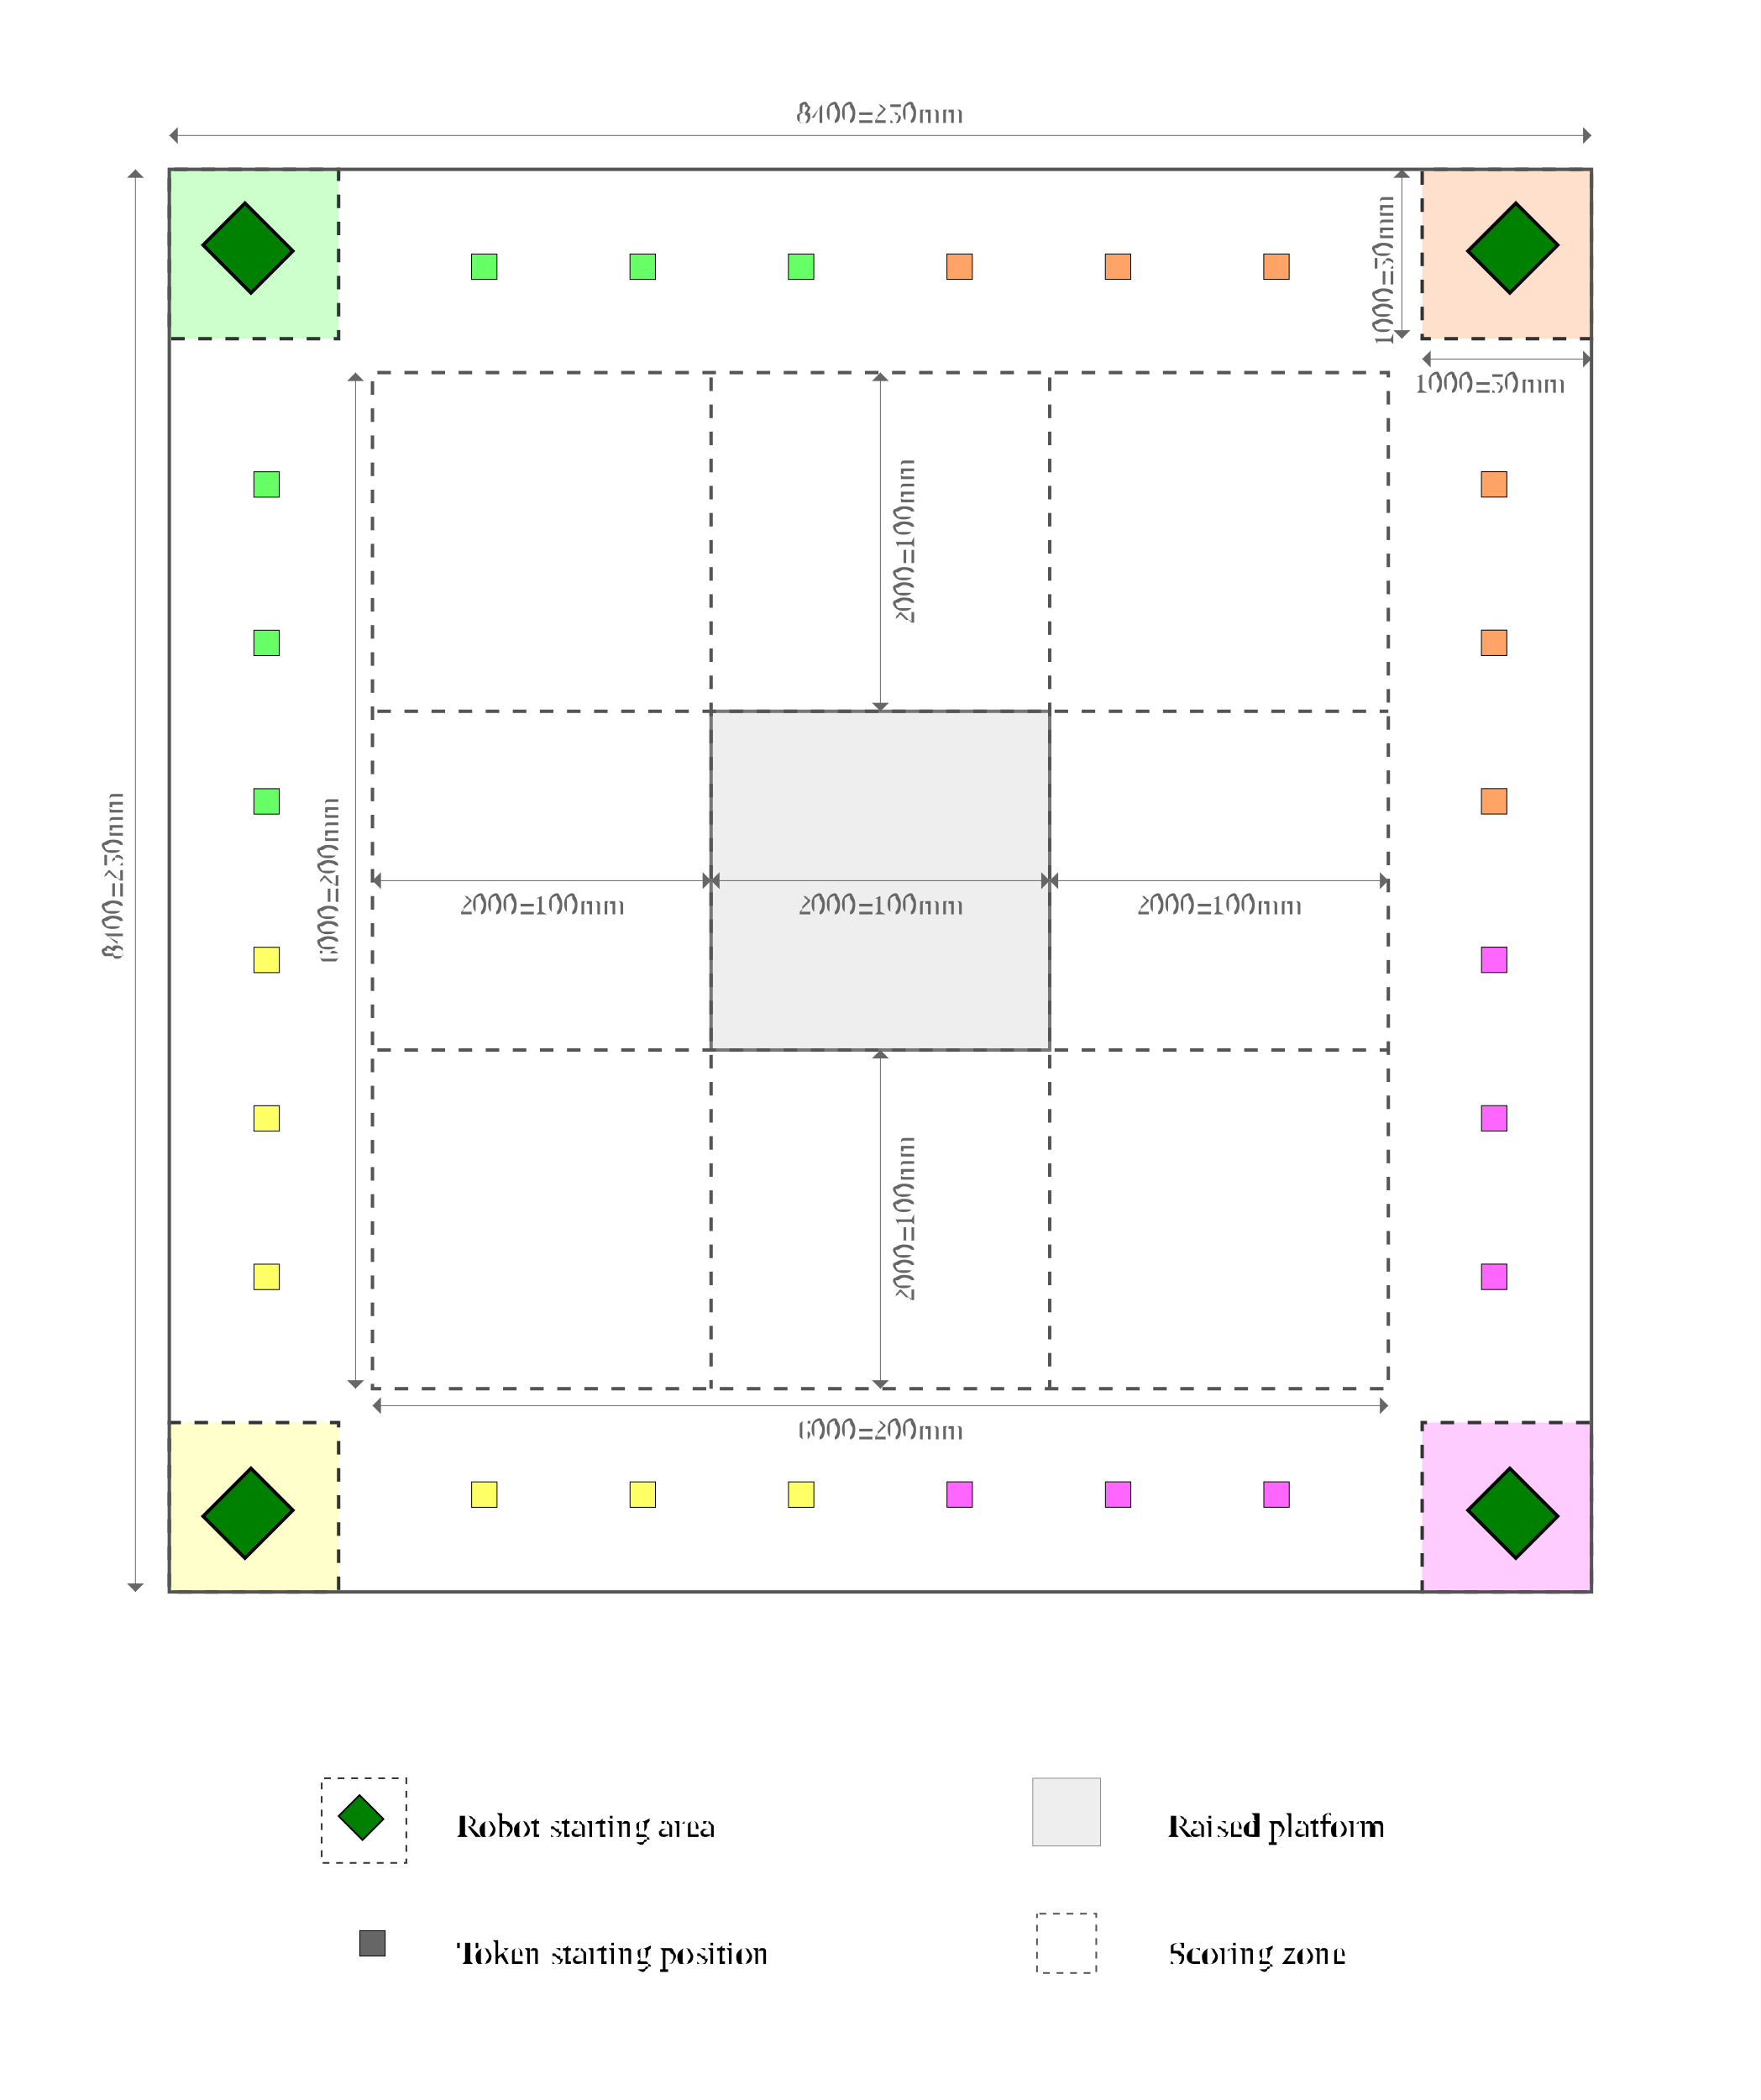
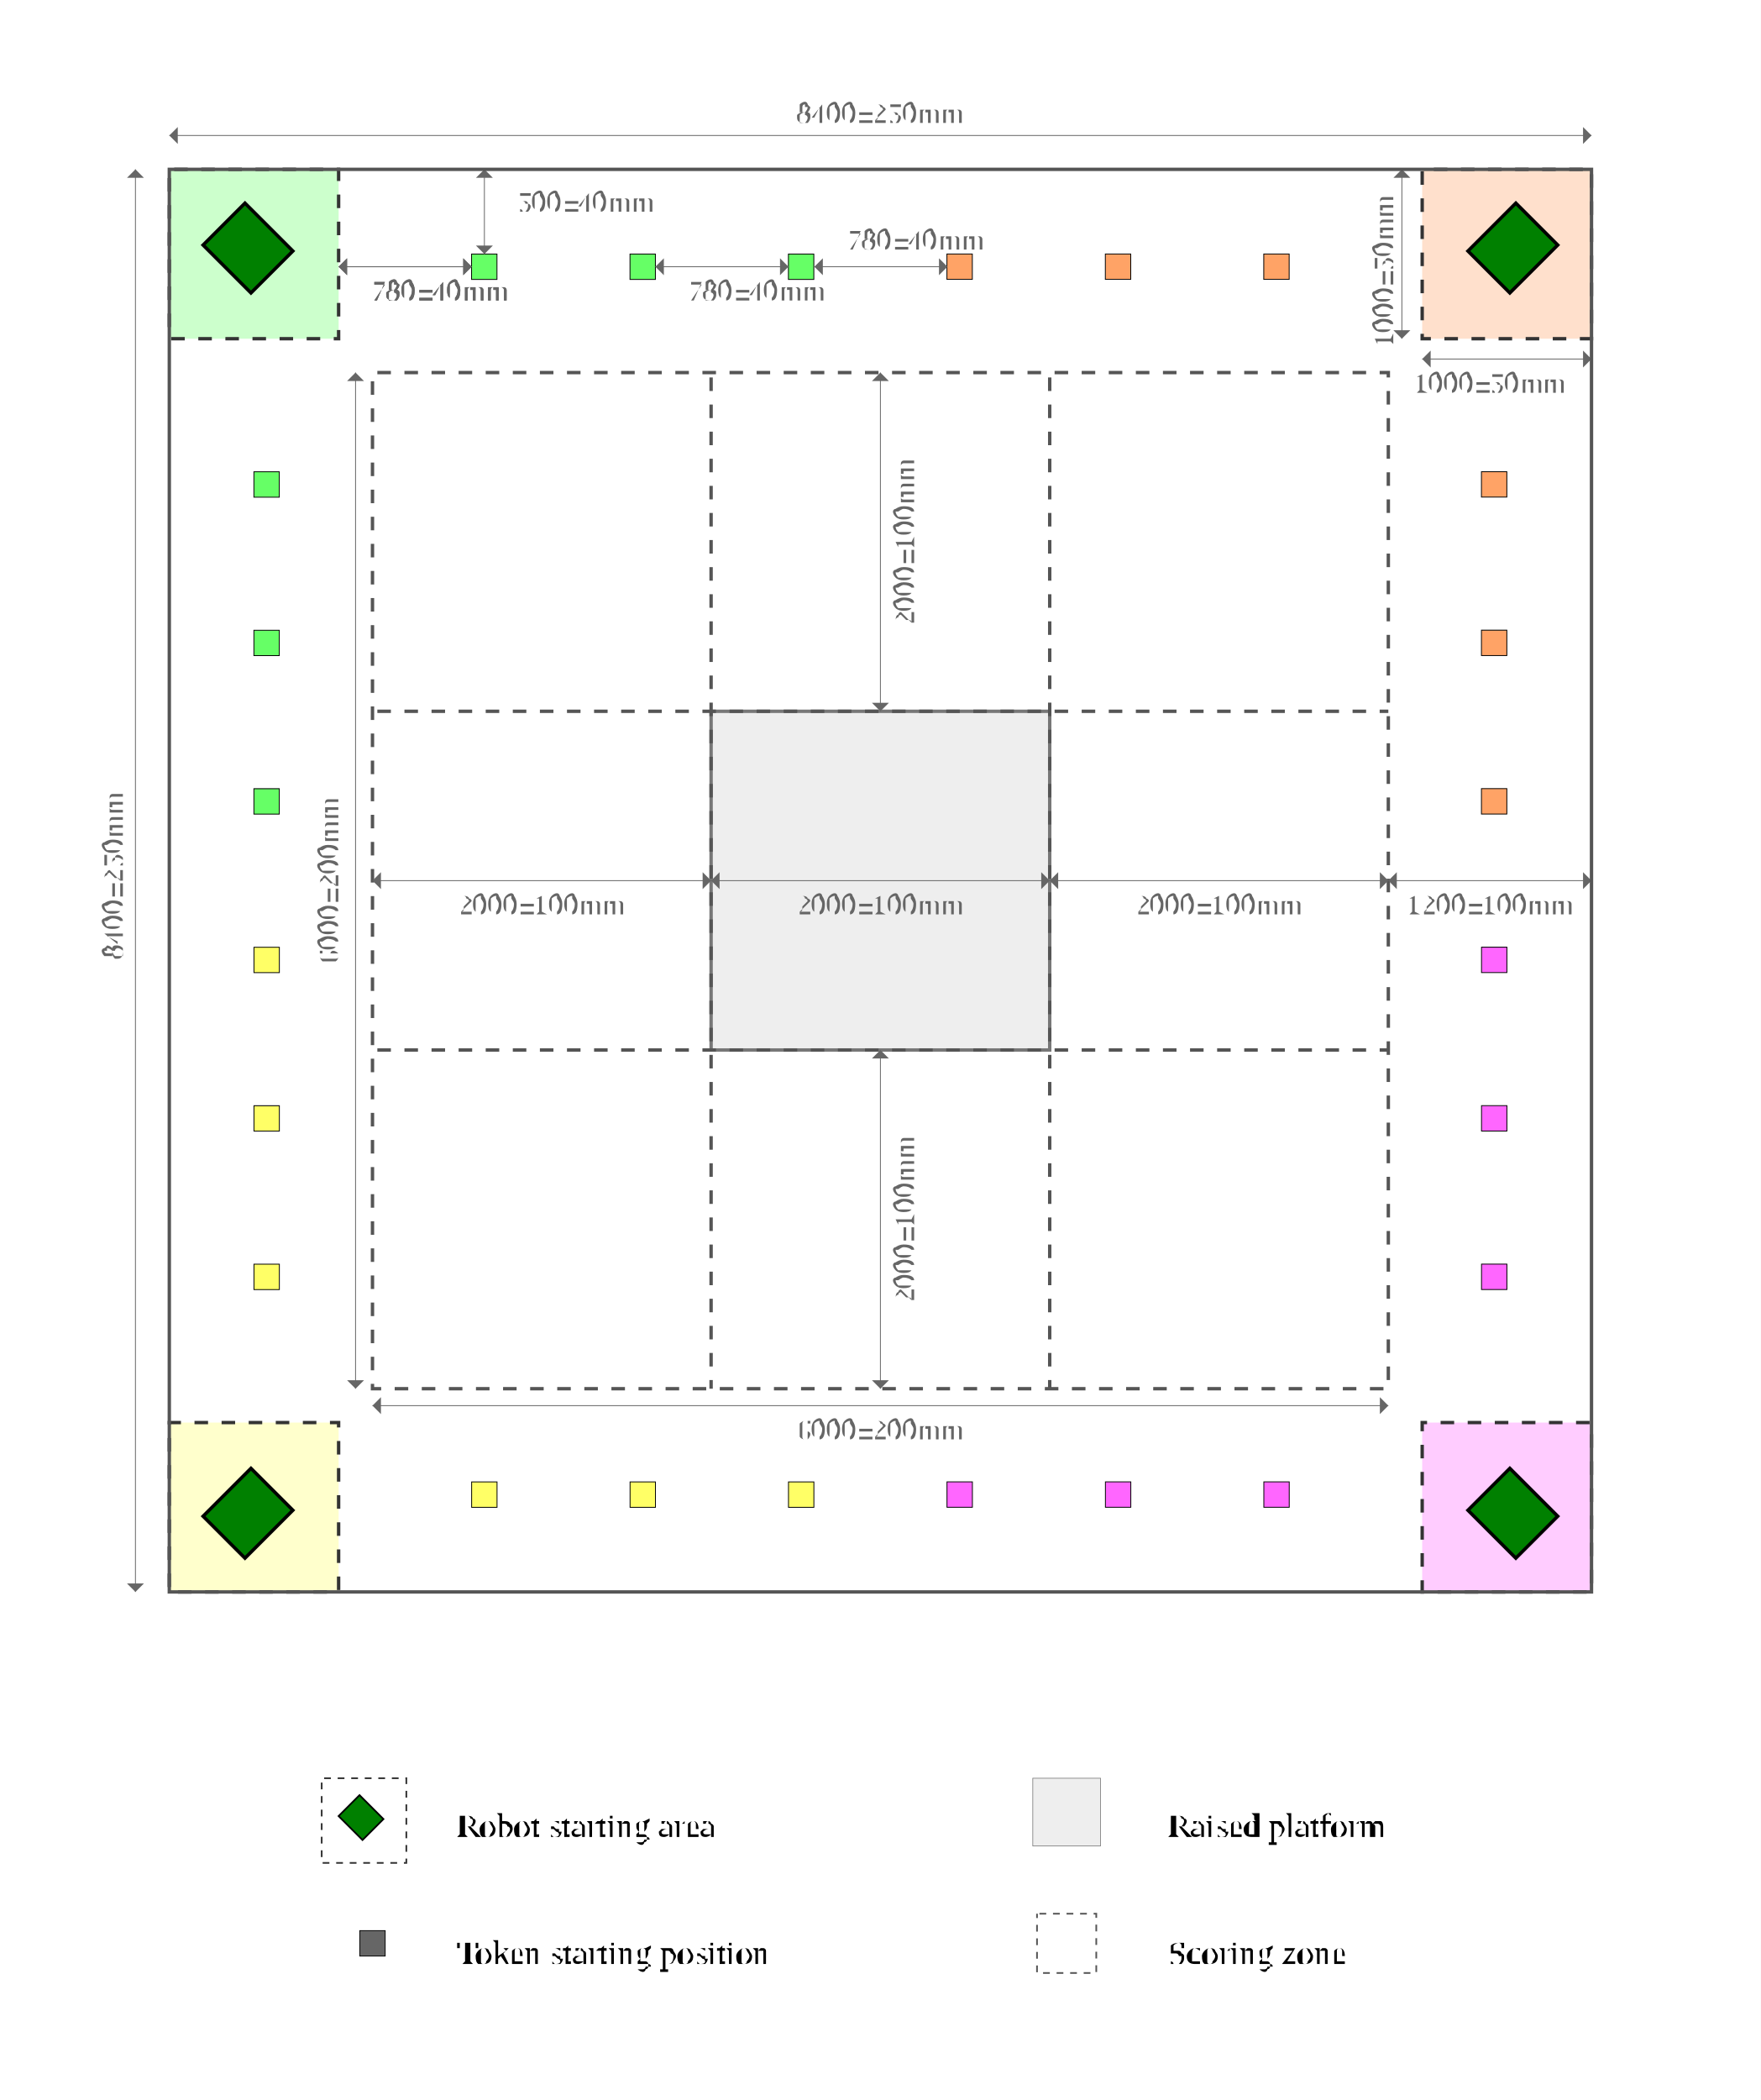
<svg xmlns="http://www.w3.org/2000/svg" xmlns:xlink="http://www.w3.org/1999/xlink" version="1.1" baseProfile="full" width="1040" height="1240">
  <style type="text/css">
    

      .arena-wall {
          fill: none;
          stroke: #555;
          stroke-width: .02;
      }

      .platform {
          fill: #eee;
          stroke: #777;
          stroke-width: .02;
      }

      #robot {
          fill: green;
          fill-opacity: 1;
          stroke: black;
          stroke-width: 0.02;
      }

      .corner {
          fill-opacity: 0.2;
      }
      .corner-0 {
          fill: #00ff00;
      }
      .corner-1 {
          fill: #ff6600;
      }
      .corner-2 {
          fill: #ff00ff;
      }
      .corner-3 {
          fill: #ffff00;
      }

      #token {
          fill-opacity: 0.6;
          stroke: black;
          stroke-width: 0.005;
      }

      .starting-area {
          stroke: #333;
          stroke-width: 0.02;
          /*stroke-dasharray: 0.141, 0.141;*/
          stroke-dasharray: 0.08 0.08;
          stroke-dashoffset: -50%;
      }

      .scoring-zone {
          stroke: #555;
          stroke-width: 0.02;
          stroke-dasharray: 0.08 0.08;
          stroke-dashoffset: -50%;
          fill: none;
      }

      .dimension line {
        stroke: #666;
        stroke-width: 0.005;
        marker-start: url(#dimension-arrow-head-start);
        marker-end: url(#dimension-arrow-head-end);
      }

      .dimension text {
        fill: #666;
        font-size: 0.175px;
      }
      .dimension text.above {
        text-anchor: middle;
      }
      .dimension text.left-rotated {
        text-anchor: middle;
        transform: rotate(-90deg);
      }
      .dimension text.left {
        text-anchor: end;
        dominant-baseline: middle;
      }
      .dimension text.right {
        text-anchor: start;
        dominant-baseline: middle;
      }

      .dimension-arrow-head {
        fill: #666;
      }

      .dimension-guide {
        stroke: #666;
        stroke-width: 0.01;
        stroke-dasharray: 0.003 0.04;
        stroke-linecap: round;
        fill: none;
      }

      .legend-label {
        font-size: 0.2px;
        text-anchor: start;
        dominant-baseline: middle;
      }

    
  </style>
  <defs>
    <rect width="0.35" height="0.4" x="-0.175" y="-0.25" id="robot" />
    <g id="starting-area">
      <rect width="1" height="1" x="0" y="0" class="starting-area" />
      <g transform="translate(0.5 0.5) rotate(-45)">
        <use xlink:href="#robot" />
      </g>
    </g>
    <rect width="0.15" height="0.15" x="-0.075" y="-0.075" id="token" />
    <g id="token-group">
      <use xlink:href="#token" transform="translate(-0.9357 0)" />
      <use xlink:href="#token" transform="translate(0 0)" />
      <use xlink:href="#token" transform="translate(0.9357 0)" />
    </g>
    <g id="token-corner" transform="translate(4.2 0.575)">
      <use xlink:href="#token-group" transform="translate(-1.404 0)" />
      <use xlink:href="#token-group" transform="translate(-1.404  0) rotate(90 -2.2214 0)" />
    </g>
    <g id="scoring-zones">
      <rect width="2" height="2" x="-1" y="-1" id="platform" class="platform" />
      <rect width="6" height="6" x="-3" y="-3" class="scoring-zone" />
      <line x1="-1" x2="-1" y1="-3" y2="3" class="scoring-zone" />
      <line x1="1" x2="1" y1="-3" y2="3" class="scoring-zone" />
      <line x1="-3" x2="3" y1="-1" y2="-1" class="scoring-zone" />
      <line x1="-3" x2="3" y1="1" y2="1" class="scoring-zone" />
+       <g class="dimension" transform="translate(3 0)">
+         <line x1="0" y1="0" x2="1.2" y2="0" />
+         <text x="0.6" y="0.2" class="above">1200±100mm</text>
+       </g>
      <g class="dimension" transform="translate(1 0)">
        <line x1="0" y1="0" x2="2" y2="0" />
        <text x="1" y="0.2" class="above">2000±100mm</text>
      </g>
      <g class="dimension" transform="translate(-1 0)">
        <line x1="0" y1="0" x2="2" y2="0" />
        <text x="1" y="0.2" class="above">2000±100mm</text>
      </g>
      <g class="dimension" transform="translate(-3 0)">
        <line x1="0" y1="0" x2="2" y2="0" />
        <text x="1" y="0.2" class="above">2000±100mm</text>
      </g>
      <g class="dimension" transform="translate(0 -3)">
        <line x1="0" y1="0" x2="0" y2="2" />
        <text x="-1" y="0.2" class="left-rotated">2000±100mm</text>
      </g>
      <g class="dimension" transform="translate(0 1)">
        <line x1="0" y1="0" x2="0" y2="2" />
        <text x="-1" y="0.2" class="left-rotated">2000±100mm</text>
      </g>
      <g class="dimension" transform="translate(-3 3.1)">
        <line x1="0" y1="0" x2="6" y2="0" />
        <text x="3" y="0.2" class="above">6000±200mm</text>
      </g>
      <g class="dimension" transform="translate(-3.1 -3)">
        <line x1="0" y1="0" x2="0" y2="6" />
        <text x="-3" y="-0.1" class="left-rotated">6000±200mm</text>
      </g>
    </g>
    <g id="dimension-arrow-head" transform="scale(0.05)">
      <path d="M0,0 L1,1 L1,-1 L0,0" class="dimension-arrow-head" />
    </g>
    <marker id="dimension-arrow-head-start" orient="auto" markerWidth="1" markerHeight="2" refX="0" refY="1" markerUnits="userSpaceOnUse">
      <use xlink:href="#dimension-arrow-head" transform="translate(0 1)" />
    </marker>
    <marker id="dimension-arrow-head-end" orient="auto" markerWidth="1" markerHeight="2" refX="1" refY="1" markerUnits="userSpaceOnUse">
      <use xlink:href="#dimension-arrow-head" transform="translate(1 1) scale(-1 1)" />
    </marker>
  </defs>
  <rect width="100%" height="100%" fill="white" />
  <g id="arena-space" transform="scale(100)">
    <g id="arena" transform="translate(1 1)">
      <use class="corner corner-0" xlink:href="#starting-area" />
      <use class="corner corner-1" xlink:href="#starting-area" transform="rotate(90 4.2 4.2)" />
      <use class="corner corner-2" xlink:href="#starting-area" transform="rotate(180 4.2 4.2)" />
      <use class="corner corner-3" xlink:href="#starting-area" transform="rotate(270 4.2 4.2)" />
      <g class="dimension" transform="translate(8.4 0) translate(-1 1.12)">
        <line x1="0" y1="0" x2="1" y2="0" />
        <text x="0.4" y="0.2" class="above">1000±50mm</text>
      </g>
      <g class="dimension" transform="translate(8.4 0) translate(-1.12 0)">
        <line x1="0" y1="1" x2="0" y2="0" />
        <text x="-0.6" y="-0.05" class="left-rotated">1000±50mm</text>
      </g>
      <use xlink:href="#scoring-zones" transform="translate(4.2 4.2)" />
      <use class="corner-0" xlink:href="#token-corner" />
      <use class="corner-1" xlink:href="#token-corner" transform="rotate(90 4.2 4.2)" />
      <use class="corner-2" xlink:href="#token-corner" transform="rotate(180 4.2 4.2)" />
      <use class="corner-3" xlink:href="#token-corner" transform="rotate(270 4.2 4.2)" />
+       <g class="dimension" transform="translate(1 0.575)">
+         <line x1="0" y1="0" x2="0.786" y2="0" />
+         <text x="0.6" y="0.2" class="above">780±40mm</text>
+       </g>
+       <g class="dimension" transform="translate(1 0.575)">
+         <line x1="0" y1="0" x2="0.786" y2="0" />
+         <text x="0.6" y="0.2" class="above">780±40mm</text>
+       </g>
+       <g class="dimension" transform="translate(1.861 0)">
+         <line x1="0" y1="0" x2="0" y2="0.5" />
+         <text x="0.6" y="0.25" class="above">500±40mm</text>
+       </g>
+       <g class="dimension" transform="translate(2.871 0.575)">
+         <line x1="0" y1="0" x2="0.786" y2="0" />
+         <text x="0.6" y="0.2" class="above">780±40mm</text>
+       </g>
+       <g class="dimension" transform="translate(3.81 0.575)">
+         <line x1="0" y1="0" x2="0.786" y2="0" />
+         <text x="0.6" y="-0.1" class="above">780±40mm</text>
+       </g>
      <rect width="8.4" height="8.4" x="0" y="0" class="arena-wall" />
      <g class="dimension" transform="translate(4.2 -0.2)">
        <line x1="-4.2" y1="0" x2="4.2" y2="0" />
        <text x="0" y="-0.075" class="above">8400±250mm</text>
      </g>
      <g class="dimension" transform="translate(-0.2 4.2)">
        <line x1="0" y1="-4.2" x2="0" y2="4.2" />
        <text x="0.03" y="-0.075" class="left-rotated">8400±250mm</text>
      </g>
    </g>
    <g id="legend" transform="translate(2.2 10.8)">
      <g transform="translate(0 0)">
        <use fill="none" xlink:href="#starting-area" transform="scale(0.5) translate(-0.6 -0.6)" />
        <text x="0.5" y="0" class="legend-label">Robot starting area</text>
      </g>
      <g transform="translate(0 0.75)">
        <use xlink:href="#token" transform="translate(0 -0.075)" />
        <text x="0.5" y="0" class="legend-label">Token starting position</text>
      </g>
      <g transform="translate(4.2 0)">
        <use xlink:href="#platform" transform="scale(0.2) translate(-0.5 -0.5)" />
        <text x="0.5" y="0" class="legend-label">Raised platform</text>
      </g>
      <g transform="translate(4.2 0.75)">
        <rect width="0.7" height="0.7" x="-0.55" y="-0.5" class="scoring-zone" transform="scale(0.5)" />
        <text x="0.5" y="0" class="legend-label">Scoring zone</text>
      </g>
    </g>
  </g>
</svg>
